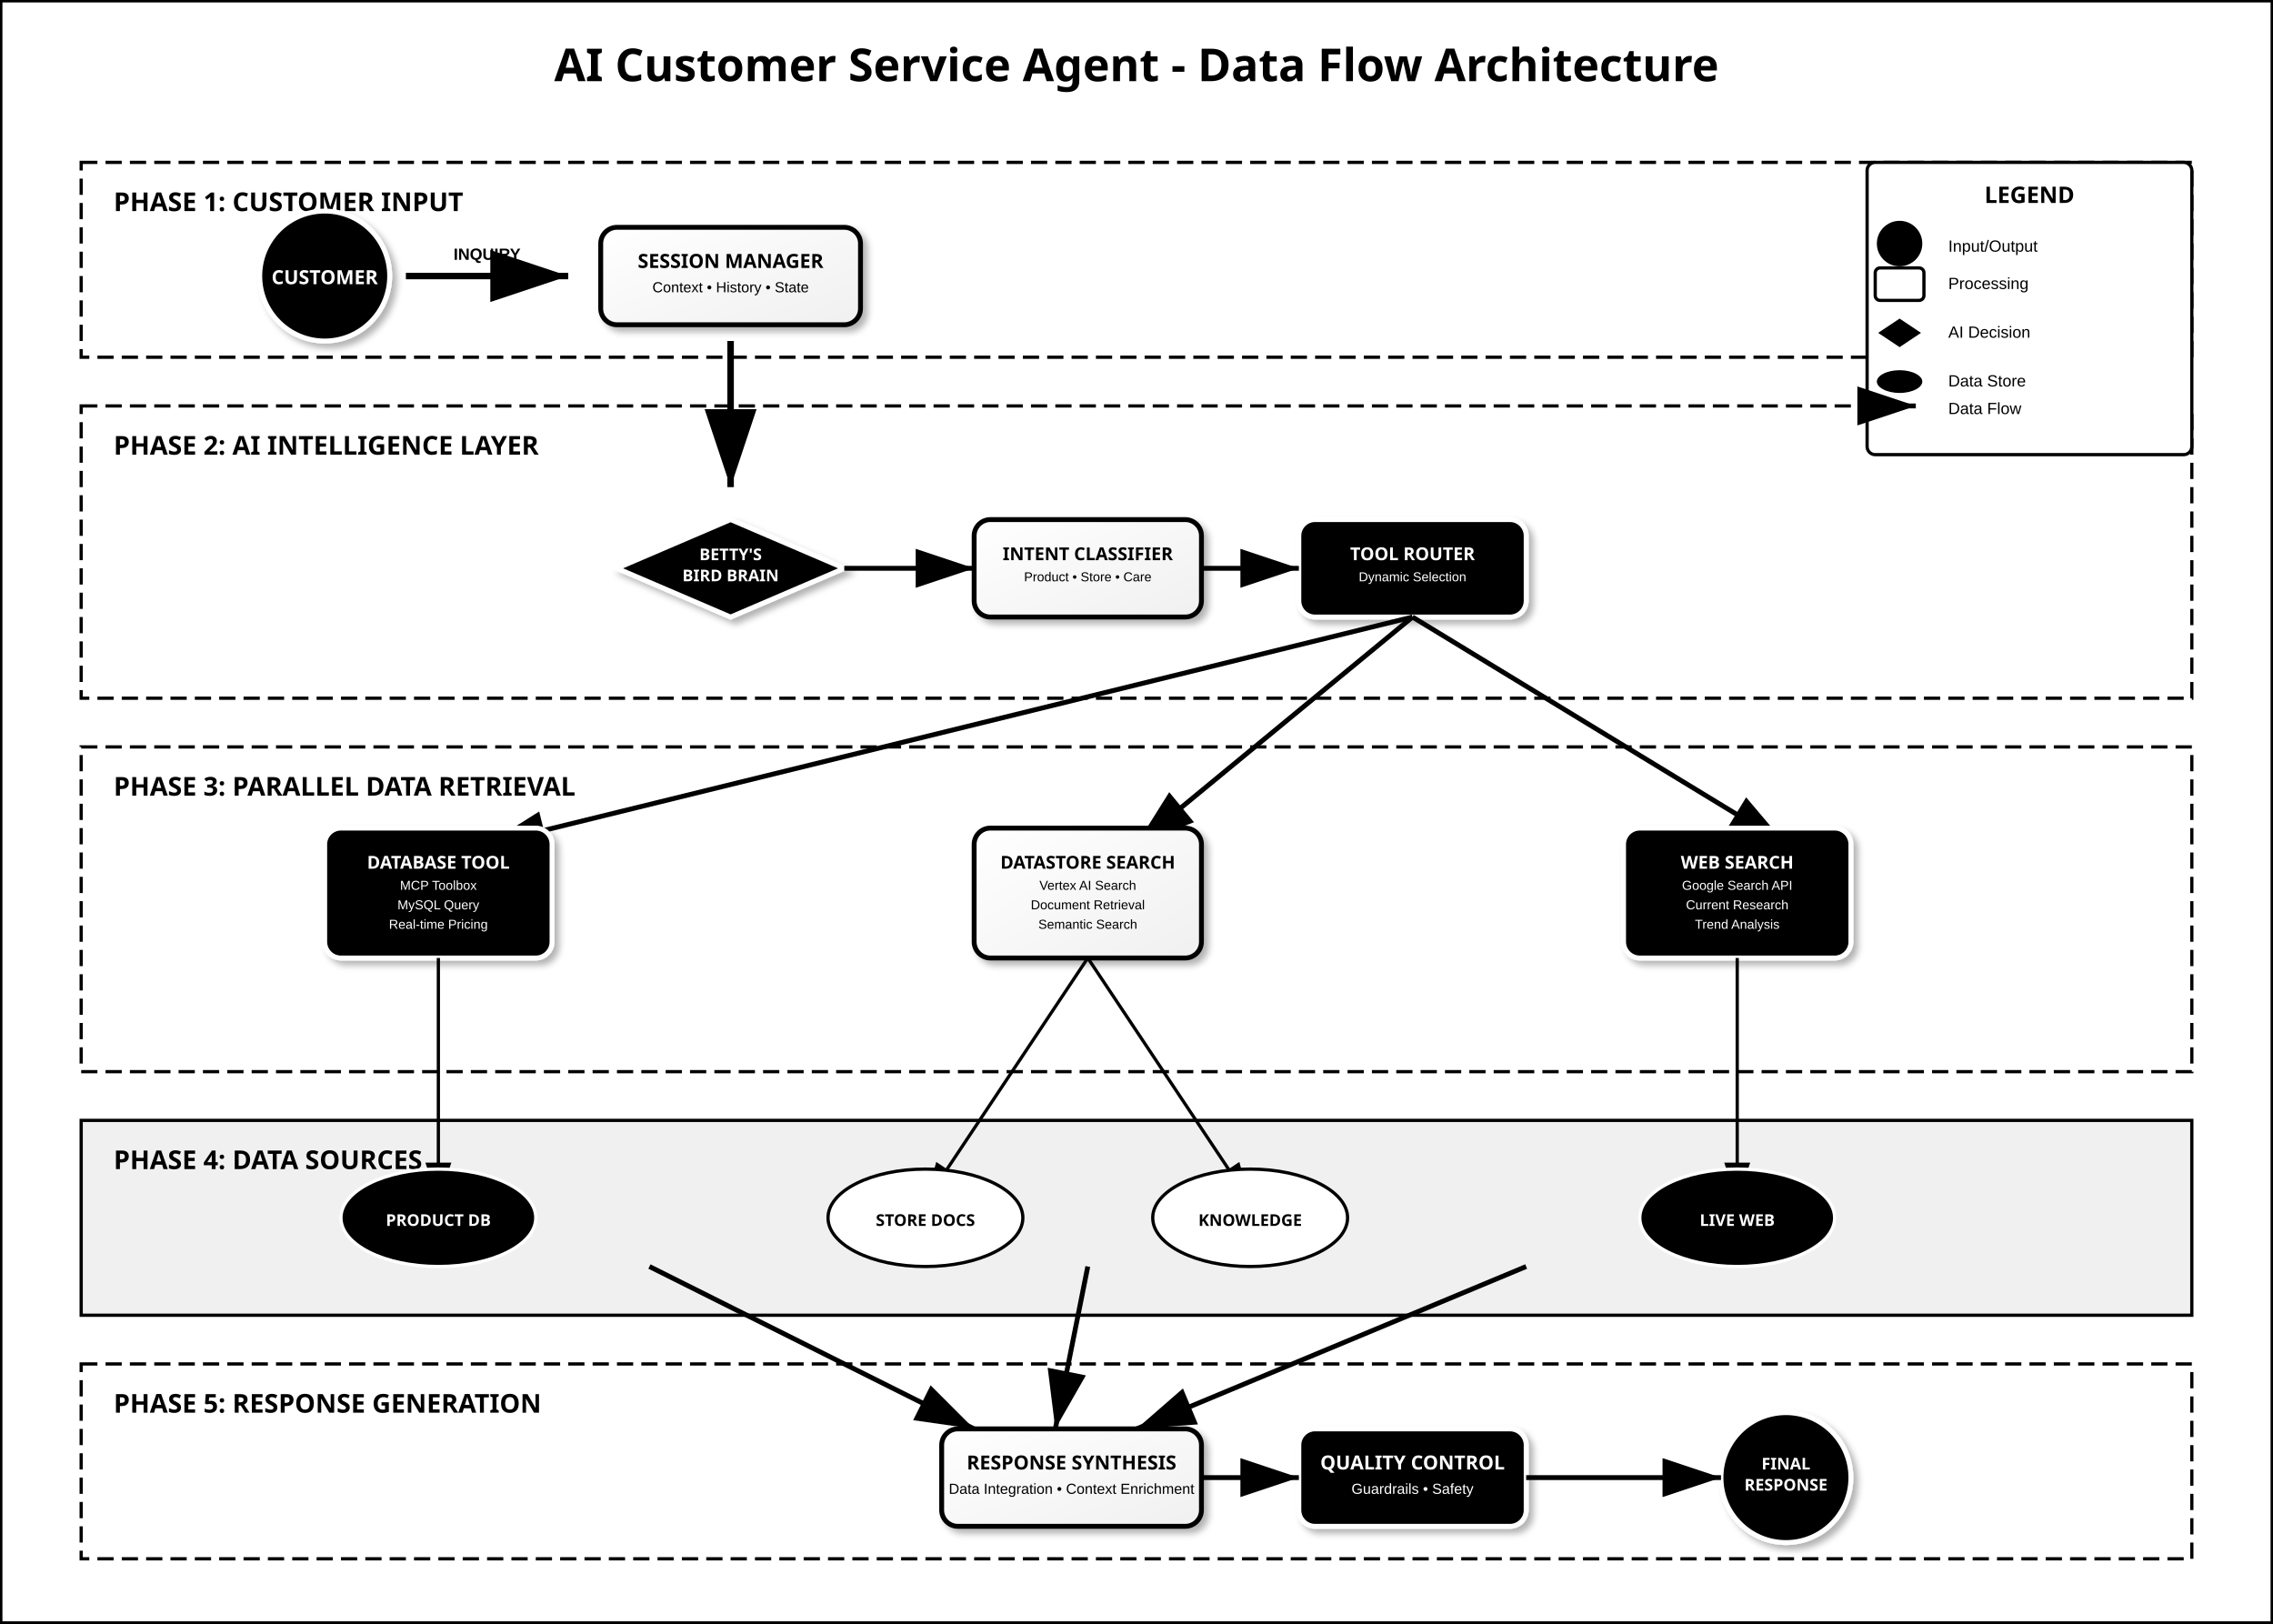
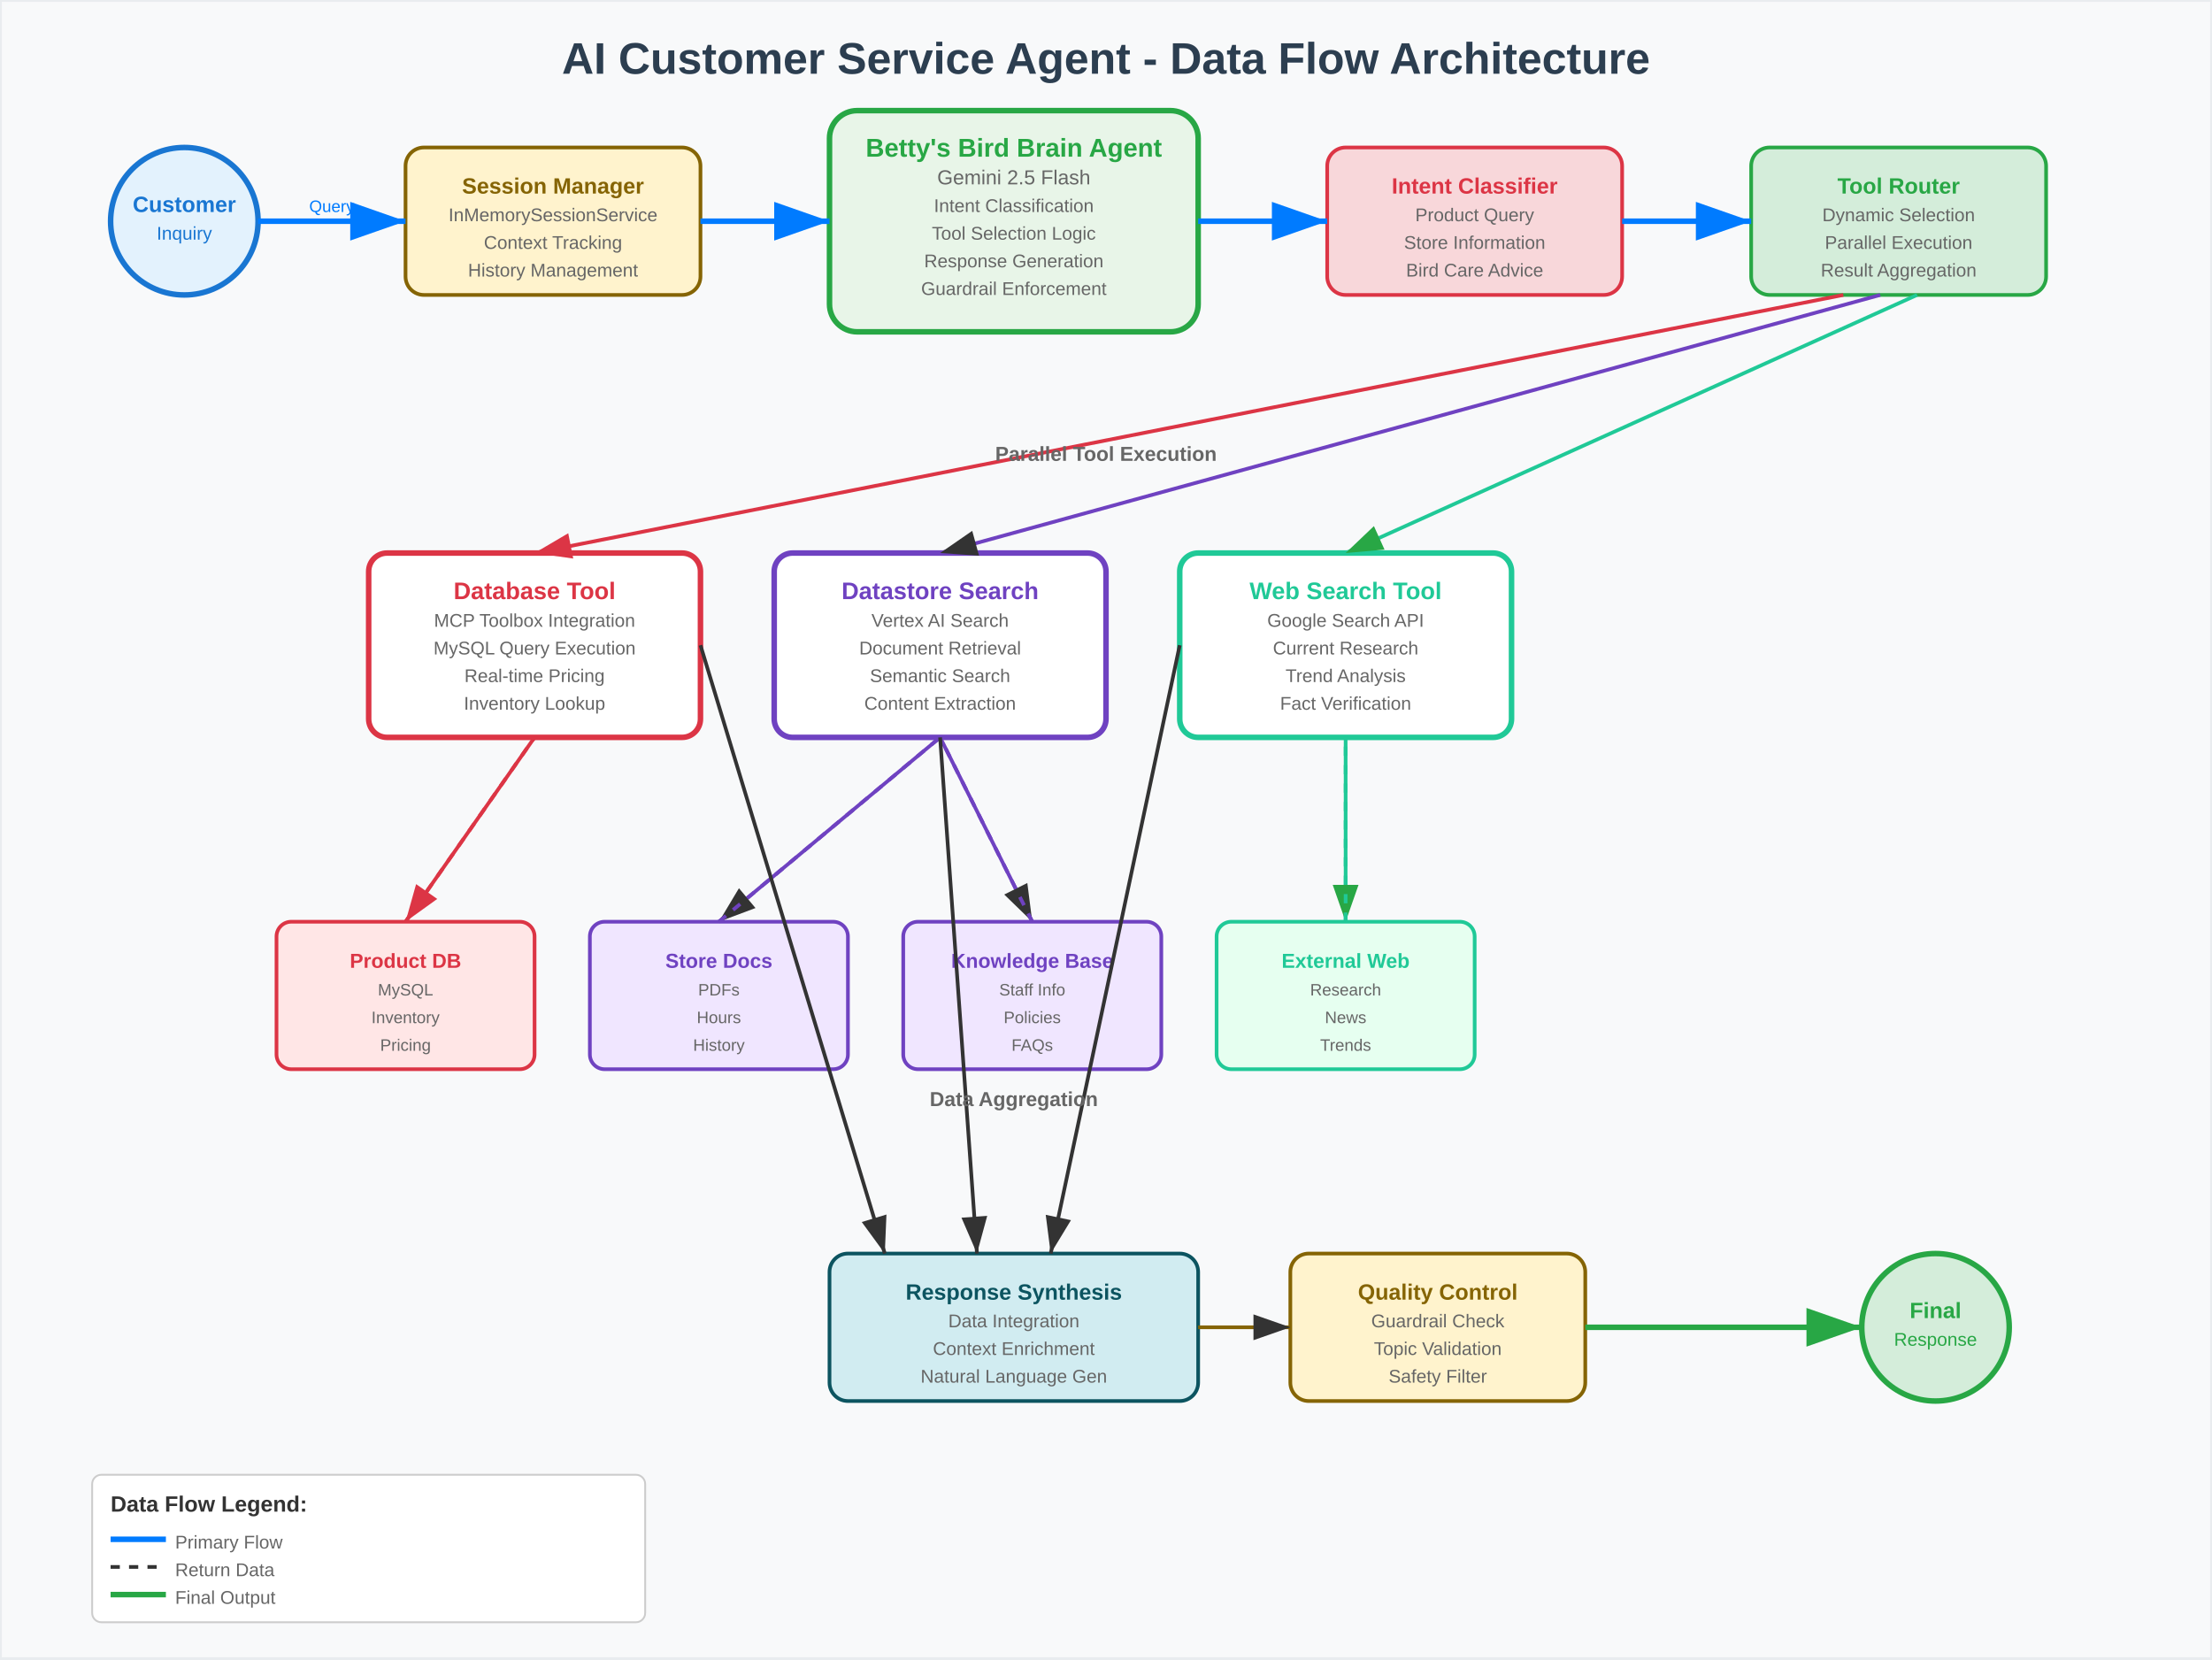
- <svg xmlns="http://www.w3.org/2000/svg" width="1400" height="1000">
+ <svg xmlns="http://www.w3.org/2000/svg" width="1200" height="900">
  <defs>
-     <linearGradient id="blackGrad" x1="0%" y1="0%" x2="100%" y2="100%">
-       <stop offset="0%" style="stop-color:#000;stop-opacity:1" />
-       <stop offset="100%" style="stop-color:#333;stop-opacity:1" />
+     <linearGradient id="flowGrad" x1="0%" y1="0%" x2="100%" y2="0%">
+       <stop offset="0%" style="stop-color:#667eea;stop-opacity:1" />
+       <stop offset="100%" style="stop-color:#764ba2;stop-opacity:1" />
    </linearGradient>
-     <linearGradient id="whiteGrad" x1="0%" y1="0%" x2="100%" y2="100%">
-       <stop offset="0%" style="stop-color:#fff;stop-opacity:1" />
-       <stop offset="100%" style="stop-color:#f0f0f0;stop-opacity:1" />
-     </linearGradient>
-     <filter id="shadow" x="-50%" y="-50%" width="200%" height="200%">
-       <feDropShadow dx="3" dy="3" stdDeviation="2" flood-color="#000" flood-opacity="0.3" />
-     </filter>
+     <marker id="arrowhead" markerWidth="10" markerHeight="7" refX="10" refY="3.5" orient="auto">
+       <polygon points="0 0, 10 3.5, 0 7" fill="#333" />
+     </marker>
+     <marker id="arrowheadBlue" markerWidth="10" markerHeight="7" refX="10" refY="3.5" orient="auto">
+       <polygon points="0 0, 10 3.5, 0 7" fill="#007bff" />
+     </marker>
+     <marker id="arrowheadGreen" markerWidth="10" markerHeight="7" refX="10" refY="3.5" orient="auto">
+       <polygon points="0 0, 10 3.5, 0 7" fill="#28a745" />
+     </marker>
+     <marker id="arrowheadRed" markerWidth="10" markerHeight="7" refX="10" refY="3.5" orient="auto">
+       <polygon points="0 0, 10 3.5, 0 7" fill="#dc3545" />
+     </marker>
  </defs>
-   <rect width="1400" height="1000" fill="#fff" stroke="#000" stroke-width="3" />
-   <text x="700" y="50" text-anchor="middle" font-family="Arial Black, sans-serif" font-size="28" font-weight="bold" fill="#000">
+   <rect width="1200" height="900" fill="#f8f9fa" stroke="#e9ecef" stroke-width="2" />
+   <text x="600" y="40" text-anchor="middle" font-family="Arial, sans-serif" font-size="24" font-weight="bold" fill="#2c3e50">
    AI Customer Service Agent - Data Flow Architecture
  </text>
-   <g id="phase1">
-     <rect x="50" y="100" width="1300" height="120" fill="none" stroke="#000" stroke-width="2" stroke-dasharray="10,5" />
-     <text x="70" y="130" font-family="Arial Black, sans-serif" font-size="16" font-weight="bold" fill="#000">PHASE 1: CUSTOMER INPUT</text>
-     <circle cx="200" cy="170" r="40" fill="#000" stroke="#fff" stroke-width="3" filter="url(#shadow)" />
-     <text x="200" y="175" text-anchor="middle" font-family="Arial Black, sans-serif" font-size="12" font-weight="bold" fill="#fff">CUSTOMER</text>
-     <path d="M 250 170 L 350 170" stroke="#000" stroke-width="4" marker-end="url(#blackArrow)" fill="none" />
-     <text x="300" y="160" text-anchor="middle" font-family="Arial, sans-serif" font-size="10" font-weight="bold" fill="#000">INQUIRY</text>
-     <rect x="370" y="140" width="160" height="60" fill="url(#whiteGrad)" stroke="#000" stroke-width="3" rx="10" filter="url(#shadow)" />
-     <text x="450" y="165" text-anchor="middle" font-family="Arial Black, sans-serif" font-size="12" font-weight="bold" fill="#000">SESSION MANAGER</text>
-     <text x="450" y="180" text-anchor="middle" font-family="Arial, sans-serif" font-size="9" fill="#000">Context • History • State</text>
+   <g id="customerStart">
+     <circle cx="100" cy="120" r="40" fill="#e3f2fd" stroke="#1976d2" stroke-width="3" />
+     <text x="100" y="115" text-anchor="middle" font-family="Arial, sans-serif" font-size="12" font-weight="bold" fill="#1976d2">Customer</text>
+     <text x="100" y="130" text-anchor="middle" font-family="Arial, sans-serif" font-size="10" fill="#1976d2">Inquiry</text>
  </g>
-   <g id="phase2">
-     <rect x="50" y="250" width="1300" height="180" fill="none" stroke="#000" stroke-width="2" stroke-dasharray="10,5" />
-     <text x="70" y="280" font-family="Arial Black, sans-serif" font-size="16" font-weight="bold" fill="#000">PHASE 2: AI INTELLIGENCE LAYER</text>
-     <path d="M 450 210 L 450 300" stroke="#000" stroke-width="4" marker-end="url(#blackArrow)" fill="none" />
-     <polygon points="450,320 520,350 450,380 380,350" fill="#000" stroke="#fff" stroke-width="3" filter="url(#shadow)" />
-     <text x="450" y="345" text-anchor="middle" font-family="Arial Black, sans-serif" font-size="10" font-weight="bold" fill="#fff">BETTY'S</text>
-     <text x="450" y="358" text-anchor="middle" font-family="Arial Black, sans-serif" font-size="10" font-weight="bold" fill="#fff">BIRD BRAIN</text>
-     <rect x="600" y="320" width="140" height="60" fill="url(#whiteGrad)" stroke="#000" stroke-width="3" rx="10" filter="url(#shadow)" />
-     <text x="670" y="345" text-anchor="middle" font-family="Arial Black, sans-serif" font-size="11" font-weight="bold" fill="#000">INTENT CLASSIFIER</text>
-     <text x="670" y="358" text-anchor="middle" font-family="Arial, sans-serif" font-size="8" fill="#000">Product • Store • Care</text>
-     <rect x="800" y="320" width="140" height="60" fill="#000" stroke="#fff" stroke-width="3" rx="10" filter="url(#shadow)" />
-     <text x="870" y="345" text-anchor="middle" font-family="Arial Black, sans-serif" font-size="11" font-weight="bold" fill="#fff">TOOL ROUTER</text>
-     <text x="870" y="358" text-anchor="middle" font-family="Arial, sans-serif" font-size="8" fill="#fff">Dynamic Selection</text>
-     <path d="M 520 350 L 600 350" stroke="#000" stroke-width="3" marker-end="url(#blackArrow)" fill="none" />
-     <path d="M 740 350 L 800 350" stroke="#000" stroke-width="3" marker-end="url(#blackArrow)" fill="none" />
+   <g id="sessionMgr">
+     <rect x="220" y="80" width="160" height="80" fill="#fff3cd" stroke="#856404" stroke-width="2" rx="10" />
+     <text x="300" y="105" text-anchor="middle" font-family="Arial, sans-serif" font-size="12" font-weight="bold" fill="#856404">Session Manager</text>
+     <text x="300" y="120" text-anchor="middle" font-family="Arial, sans-serif" font-size="10" fill="#666">InMemorySessionService</text>
+     <text x="300" y="135" text-anchor="middle" font-family="Arial, sans-serif" font-size="10" fill="#666">Context Tracking</text>
+     <text x="300" y="150" text-anchor="middle" font-family="Arial, sans-serif" font-size="10" fill="#666">History Management</text>
  </g>
-   <g id="phase3">
-     <rect x="50" y="460" width="1300" height="200" fill="none" stroke="#000" stroke-width="2" stroke-dasharray="10,5" />
-     <text x="70" y="490" font-family="Arial Black, sans-serif" font-size="16" font-weight="bold" fill="#000">PHASE 3: PARALLEL DATA RETRIEVAL</text>
-     <path d="M 870 380 L 300 520" stroke="#000" stroke-width="3" marker-end="url(#blackArrow)" fill="none" />
-     <path d="M 870 380 L 700 520" stroke="#000" stroke-width="3" marker-end="url(#blackArrow)" fill="none" />
-     <path d="M 870 380 L 1100 520" stroke="#000" stroke-width="3" marker-end="url(#blackArrow)" fill="none" />
-     <rect x="200" y="510" width="140" height="80" fill="#000" stroke="#fff" stroke-width="3" rx="10" filter="url(#shadow)" />
-     <text x="270" y="535" text-anchor="middle" font-family="Arial Black, sans-serif" font-size="11" font-weight="bold" fill="#fff">DATABASE TOOL</text>
-     <text x="270" y="548" text-anchor="middle" font-family="Arial, sans-serif" font-size="8" fill="#fff">MCP Toolbox</text>
-     <text x="270" y="560" text-anchor="middle" font-family="Arial, sans-serif" font-size="8" fill="#fff">MySQL Query</text>
-     <text x="270" y="572" text-anchor="middle" font-family="Arial, sans-serif" font-size="8" fill="#fff">Real-time Pricing</text>
-     <rect x="600" y="510" width="140" height="80" fill="url(#whiteGrad)" stroke="#000" stroke-width="3" rx="10" filter="url(#shadow)" />
-     <text x="670" y="535" text-anchor="middle" font-family="Arial Black, sans-serif" font-size="11" font-weight="bold" fill="#000">DATASTORE SEARCH</text>
-     <text x="670" y="548" text-anchor="middle" font-family="Arial, sans-serif" font-size="8" fill="#000">Vertex AI Search</text>
-     <text x="670" y="560" text-anchor="middle" font-family="Arial, sans-serif" font-size="8" fill="#000">Document Retrieval</text>
-     <text x="670" y="572" text-anchor="middle" font-family="Arial, sans-serif" font-size="8" fill="#000">Semantic Search</text>
-     <rect x="1000" y="510" width="140" height="80" fill="#000" stroke="#fff" stroke-width="3" rx="10" filter="url(#shadow)" />
-     <text x="1070" y="535" text-anchor="middle" font-family="Arial Black, sans-serif" font-size="11" font-weight="bold" fill="#fff">WEB SEARCH</text>
-     <text x="1070" y="548" text-anchor="middle" font-family="Arial, sans-serif" font-size="8" fill="#fff">Google Search API</text>
-     <text x="1070" y="560" text-anchor="middle" font-family="Arial, sans-serif" font-size="8" fill="#fff">Current Research</text>
-     <text x="1070" y="572" text-anchor="middle" font-family="Arial, sans-serif" font-size="8" fill="#fff">Trend Analysis</text>
+   <g id="agentCore">
+     <rect x="450" y="60" width="200" height="120" fill="#e8f5e8" stroke="#28a745" stroke-width="3" rx="15" />
+     <text x="550" y="85" text-anchor="middle" font-family="Arial, sans-serif" font-size="14" font-weight="bold" fill="#28a745">Betty's Bird Brain Agent</text>
+     <text x="550" y="100" text-anchor="middle" font-family="Arial, sans-serif" font-size="11" fill="#666">Gemini 2.5 Flash</text>
+     <text x="550" y="115" text-anchor="middle" font-family="Arial, sans-serif" font-size="10" fill="#666">Intent Classification</text>
+     <text x="550" y="130" text-anchor="middle" font-family="Arial, sans-serif" font-size="10" fill="#666">Tool Selection Logic</text>
+     <text x="550" y="145" text-anchor="middle" font-family="Arial, sans-serif" font-size="10" fill="#666">Response Generation</text>
+     <text x="550" y="160" text-anchor="middle" font-family="Arial, sans-serif" font-size="10" fill="#666">Guardrail Enforcement</text>
  </g>
-   <g id="phase4">
-     <rect x="50" y="690" width="1300" height="120" fill="#f0f0f0" stroke="#000" stroke-width="2" />
-     <text x="70" y="720" font-family="Arial Black, sans-serif" font-size="16" font-weight="bold" fill="#000">PHASE 4: DATA SOURCES</text>
-     <path d="M 270 590 L 270 740" stroke="#000" stroke-width="2" marker-end="url(#blackArrow)" fill="none" />
-     <path d="M 670 590 L 570 740" stroke="#000" stroke-width="2" marker-end="url(#blackArrow)" fill="none" />
-     <path d="M 670 590 L 770 740" stroke="#000" stroke-width="2" marker-end="url(#blackArrow)" fill="none" />
-     <path d="M 1070 590 L 1070 740" stroke="#000" stroke-width="2" marker-end="url(#blackArrow)" fill="none" />
-     <ellipse cx="270" cy="750" rx="60" ry="30" fill="#000" stroke="#fff" stroke-width="2" />
-     <text x="270" y="755" text-anchor="middle" font-family="Arial Black, sans-serif" font-size="10" font-weight="bold" fill="#fff">PRODUCT DB</text>
-     <ellipse cx="570" cy="750" rx="60" ry="30" fill="#fff" stroke="#000" stroke-width="2" />
-     <text x="570" y="755" text-anchor="middle" font-family="Arial Black, sans-serif" font-size="10" font-weight="bold" fill="#000">STORE DOCS</text>
-     <ellipse cx="770" cy="750" rx="60" ry="30" fill="#fff" stroke="#000" stroke-width="2" />
-     <text x="770" y="755" text-anchor="middle" font-family="Arial Black, sans-serif" font-size="10" font-weight="bold" fill="#000">KNOWLEDGE</text>
-     <ellipse cx="1070" cy="750" rx="60" ry="30" fill="#000" stroke="#fff" stroke-width="2" />
-     <text x="1070" y="755" text-anchor="middle" font-family="Arial Black, sans-serif" font-size="10" font-weight="bold" fill="#fff">LIVE WEB</text>
+   <g id="intentClass">
+     <rect x="720" y="80" width="160" height="80" fill="#f8d7da" stroke="#dc3545" stroke-width="2" rx="10" />
+     <text x="800" y="105" text-anchor="middle" font-family="Arial, sans-serif" font-size="12" font-weight="bold" fill="#dc3545">Intent Classifier</text>
+     <text x="800" y="120" text-anchor="middle" font-family="Arial, sans-serif" font-size="10" fill="#666">Product Query</text>
+     <text x="800" y="135" text-anchor="middle" font-family="Arial, sans-serif" font-size="10" fill="#666">Store Information</text>
+     <text x="800" y="150" text-anchor="middle" font-family="Arial, sans-serif" font-size="10" fill="#666">Bird Care Advice</text>
  </g>
-   <g id="phase5">
-     <rect x="50" y="840" width="1300" height="120" fill="none" stroke="#000" stroke-width="2" stroke-dasharray="10,5" />
-     <text x="70" y="870" font-family="Arial Black, sans-serif" font-size="16" font-weight="bold" fill="#000">PHASE 5: RESPONSE GENERATION</text>
-     <path d="M 400 780 L 600 880" stroke="#000" stroke-width="3" marker-end="url(#blackArrow)" fill="none" />
-     <path d="M 670 780 L 650 880" stroke="#000" stroke-width="3" marker-end="url(#blackArrow)" fill="none" />
-     <path d="M 940 780 L 700 880" stroke="#000" stroke-width="3" marker-end="url(#blackArrow)" fill="none" />
-     <rect x="580" y="880" width="160" height="60" fill="url(#whiteGrad)" stroke="#000" stroke-width="3" rx="10" filter="url(#shadow)" />
-     <text x="660" y="905" text-anchor="middle" font-family="Arial Black, sans-serif" font-size="12" font-weight="bold" fill="#000">RESPONSE SYNTHESIS</text>
-     <text x="660" y="920" text-anchor="middle" font-family="Arial, sans-serif" font-size="9" fill="#000">Data Integration • Context Enrichment</text>
-     <rect x="800" y="880" width="140" height="60" fill="#000" stroke="#fff" stroke-width="3" rx="10" filter="url(#shadow)" />
-     <text x="870" y="905" text-anchor="middle" font-family="Arial Black, sans-serif" font-size="12" font-weight="bold" fill="#fff">QUALITY CONTROL</text>
-     <text x="870" y="920" text-anchor="middle" font-family="Arial, sans-serif" font-size="9" fill="#fff">Guardrails • Safety</text>
-     <circle cx="1100" cy="910" r="40" fill="#000" stroke="#fff" stroke-width="3" filter="url(#shadow)" />
-     <text x="1100" y="905" text-anchor="middle" font-family="Arial Black, sans-serif" font-size="10" font-weight="bold" fill="#fff">FINAL</text>
-     <text x="1100" y="918" text-anchor="middle" font-family="Arial Black, sans-serif" font-size="10" font-weight="bold" fill="#fff">RESPONSE</text>
-     <path d="M 740 910 L 800 910" stroke="#000" stroke-width="3" marker-end="url(#blackArrow)" fill="none" />
-     <path d="M 940 910 L 1060 910" stroke="#000" stroke-width="3" marker-end="url(#blackArrow)" fill="none" />
+   <g id="toolRouter">
+     <rect x="950" y="80" width="160" height="80" fill="#d4edda" stroke="#28a745" stroke-width="2" rx="10" />
+     <text x="1030" y="105" text-anchor="middle" font-family="Arial, sans-serif" font-size="12" font-weight="bold" fill="#28a745">Tool Router</text>
+     <text x="1030" y="120" text-anchor="middle" font-family="Arial, sans-serif" font-size="10" fill="#666">Dynamic Selection</text>
+     <text x="1030" y="135" text-anchor="middle" font-family="Arial, sans-serif" font-size="10" fill="#666">Parallel Execution</text>
+     <text x="1030" y="150" text-anchor="middle" font-family="Arial, sans-serif" font-size="10" fill="#666">Result Aggregation</text>
  </g>
-   <defs>
-     <marker id="blackArrow" markerWidth="12" markerHeight="8" refX="12" refY="4" orient="auto" markerUnits="strokeWidth">
-       <polygon points="0 0, 12 4, 0 8" fill="#000" />
-     </marker>
-   </defs>
+   <g id="dbTool">
+     <rect x="200" y="300" width="180" height="100" fill="#fff" stroke="#dc3545" stroke-width="3" rx="10" />
+     <text x="290" y="325" text-anchor="middle" font-family="Arial, sans-serif" font-size="13" font-weight="bold" fill="#dc3545">Database Tool</text>
+     <text x="290" y="340" text-anchor="middle" font-family="Arial, sans-serif" font-size="10" fill="#666">MCP Toolbox Integration</text>
+     <text x="290" y="355" text-anchor="middle" font-family="Arial, sans-serif" font-size="10" fill="#666">MySQL Query Execution</text>
+     <text x="290" y="370" text-anchor="middle" font-family="Arial, sans-serif" font-size="10" fill="#666">Real-time Pricing</text>
+     <text x="290" y="385" text-anchor="middle" font-family="Arial, sans-serif" font-size="10" fill="#666">Inventory Lookup</text>
+   </g>
+   <g id="datastoreTool">
+     <rect x="420" y="300" width="180" height="100" fill="#fff" stroke="#6f42c1" stroke-width="3" rx="10" />
+     <text x="510" y="325" text-anchor="middle" font-family="Arial, sans-serif" font-size="13" font-weight="bold" fill="#6f42c1">Datastore Search</text>
+     <text x="510" y="340" text-anchor="middle" font-family="Arial, sans-serif" font-size="10" fill="#666">Vertex AI Search</text>
+     <text x="510" y="355" text-anchor="middle" font-family="Arial, sans-serif" font-size="10" fill="#666">Document Retrieval</text>
+     <text x="510" y="370" text-anchor="middle" font-family="Arial, sans-serif" font-size="10" fill="#666">Semantic Search</text>
+     <text x="510" y="385" text-anchor="middle" font-family="Arial, sans-serif" font-size="10" fill="#666">Content Extraction</text>
+   </g>
+   <g id="webTool">
+     <rect x="640" y="300" width="180" height="100" fill="#fff" stroke="#20c997" stroke-width="3" rx="10" />
+     <text x="730" y="325" text-anchor="middle" font-family="Arial, sans-serif" font-size="13" font-weight="bold" fill="#20c997">Web Search Tool</text>
+     <text x="730" y="340" text-anchor="middle" font-family="Arial, sans-serif" font-size="10" fill="#666">Google Search API</text>
+     <text x="730" y="355" text-anchor="middle" font-family="Arial, sans-serif" font-size="10" fill="#666">Current Research</text>
+     <text x="730" y="370" text-anchor="middle" font-family="Arial, sans-serif" font-size="10" fill="#666">Trend Analysis</text>
+     <text x="730" y="385" text-anchor="middle" font-family="Arial, sans-serif" font-size="10" fill="#666">Fact Verification</text>
+   </g>
+   <g id="dataSources">
+     <rect x="150" y="500" width="140" height="80" fill="#ffe6e6" stroke="#dc3545" stroke-width="2" rx="8" />
+     <text x="220" y="525" text-anchor="middle" font-family="Arial, sans-serif" font-size="11" font-weight="bold" fill="#dc3545">Product DB</text>
+     <text x="220" y="540" text-anchor="middle" font-family="Arial, sans-serif" font-size="9" fill="#666">MySQL</text>
+     <text x="220" y="555" text-anchor="middle" font-family="Arial, sans-serif" font-size="9" fill="#666">Inventory</text>
+     <text x="220" y="570" text-anchor="middle" font-family="Arial, sans-serif" font-size="9" fill="#666">Pricing</text>
+     <rect x="320" y="500" width="140" height="80" fill="#f0e6ff" stroke="#6f42c1" stroke-width="2" rx="8" />
+     <text x="390" y="525" text-anchor="middle" font-family="Arial, sans-serif" font-size="11" font-weight="bold" fill="#6f42c1">Store Docs</text>
+     <text x="390" y="540" text-anchor="middle" font-family="Arial, sans-serif" font-size="9" fill="#666">PDFs</text>
+     <text x="390" y="555" text-anchor="middle" font-family="Arial, sans-serif" font-size="9" fill="#666">Hours</text>
+     <text x="390" y="570" text-anchor="middle" font-family="Arial, sans-serif" font-size="9" fill="#666">History</text>
+     <rect x="490" y="500" width="140" height="80" fill="#f0e6ff" stroke="#6f42c1" stroke-width="2" rx="8" />
+     <text x="560" y="525" text-anchor="middle" font-family="Arial, sans-serif" font-size="11" font-weight="bold" fill="#6f42c1">Knowledge Base</text>
+     <text x="560" y="540" text-anchor="middle" font-family="Arial, sans-serif" font-size="9" fill="#666">Staff Info</text>
+     <text x="560" y="555" text-anchor="middle" font-family="Arial, sans-serif" font-size="9" fill="#666">Policies</text>
+     <text x="560" y="570" text-anchor="middle" font-family="Arial, sans-serif" font-size="9" fill="#666">FAQs</text>
+     <rect x="660" y="500" width="140" height="80" fill="#e6fff0" stroke="#20c997" stroke-width="2" rx="8" />
+     <text x="730" y="525" text-anchor="middle" font-family="Arial, sans-serif" font-size="11" font-weight="bold" fill="#20c997">External Web</text>
+     <text x="730" y="540" text-anchor="middle" font-family="Arial, sans-serif" font-size="9" fill="#666">Research</text>
+     <text x="730" y="555" text-anchor="middle" font-family="Arial, sans-serif" font-size="9" fill="#666">News</text>
+     <text x="730" y="570" text-anchor="middle" font-family="Arial, sans-serif" font-size="9" fill="#666">Trends</text>
+   </g>
+   <g id="responseSynth">
+     <rect x="450" y="680" width="200" height="80" fill="#d1ecf1" stroke="#0c5460" stroke-width="2" rx="10" />
+     <text x="550" y="705" text-anchor="middle" font-family="Arial, sans-serif" font-size="12" font-weight="bold" fill="#0c5460">Response Synthesis</text>
+     <text x="550" y="720" text-anchor="middle" font-family="Arial, sans-serif" font-size="10" fill="#666">Data Integration</text>
+     <text x="550" y="735" text-anchor="middle" font-family="Arial, sans-serif" font-size="10" fill="#666">Context Enrichment</text>
+     <text x="550" y="750" text-anchor="middle" font-family="Arial, sans-serif" font-size="10" fill="#666">Natural Language Gen</text>
+   </g>
+   <g id="qualityControl">
+     <rect x="700" y="680" width="160" height="80" fill="#fff3cd" stroke="#856404" stroke-width="2" rx="10" />
+     <text x="780" y="705" text-anchor="middle" font-family="Arial, sans-serif" font-size="12" font-weight="bold" fill="#856404">Quality Control</text>
+     <text x="780" y="720" text-anchor="middle" font-family="Arial, sans-serif" font-size="10" fill="#666">Guardrail Check</text>
+     <text x="780" y="735" text-anchor="middle" font-family="Arial, sans-serif" font-size="10" fill="#666">Topic Validation</text>
+     <text x="780" y="750" text-anchor="middle" font-family="Arial, sans-serif" font-size="10" fill="#666">Safety Filter</text>
+   </g>
+   <g id="finalResponse">
+     <circle cx="1050" cy="720" r="40" fill="#d4edda" stroke="#28a745" stroke-width="3" />
+     <text x="1050" y="715" text-anchor="middle" font-family="Arial, sans-serif" font-size="12" font-weight="bold" fill="#28a745">Final</text>
+     <text x="1050" y="730" text-anchor="middle" font-family="Arial, sans-serif" font-size="10" fill="#28a745">Response</text>
+   </g>
+   <line x1="140" y1="120" x2="220" y2="120" stroke="#007bff" stroke-width="3" marker-end="url(#arrowheadBlue)" />
+   <text x="180" y="115" text-anchor="middle" font-family="Arial, sans-serif" font-size="9" fill="#007bff">Query</text>
+   <line x1="380" y1="120" x2="450" y2="120" stroke="#007bff" stroke-width="3" marker-end="url(#arrowheadBlue)" />
+   <line x1="650" y1="120" x2="720" y2="120" stroke="#007bff" stroke-width="3" marker-end="url(#arrowheadBlue)" />
+   <line x1="880" y1="120" x2="950" y2="120" stroke="#007bff" stroke-width="3" marker-end="url(#arrowheadBlue)" />
+   <line x1="1000" y1="160" x2="290" y2="300" stroke="#dc3545" stroke-width="2" marker-end="url(#arrowheadRed)" />
+   <line x1="1020" y1="160" x2="510" y2="300" stroke="#6f42c1" stroke-width="2" marker-end="url(#arrowhead)" />
+   <line x1="1040" y1="160" x2="730" y2="300" stroke="#20c997" stroke-width="2" marker-end="url(#arrowheadGreen)" />
+   <line x1="290" y1="400" x2="220" y2="500" stroke="#dc3545" stroke-width="2" marker-end="url(#arrowheadRed)" />
+   <line x1="510" y1="400" x2="390" y2="500" stroke="#6f42c1" stroke-width="2" marker-end="url(#arrowhead)" />
+   <line x1="510" y1="400" x2="560" y2="500" stroke="#6f42c1" stroke-width="2" marker-end="url(#arrowhead)" />
+   <line x1="730" y1="400" x2="730" y2="500" stroke="#20c997" stroke-width="2" marker-end="url(#arrowheadGreen)" />
+   <line x1="220" y1="500" x2="290" y2="400" stroke="#dc3545" stroke-width="2" stroke-dasharray="5,5" />
+   <line x1="390" y1="500" x2="510" y2="400" stroke="#6f42c1" stroke-width="2" stroke-dasharray="5,5" />
+   <line x1="560" y1="500" x2="510" y2="400" stroke="#6f42c1" stroke-width="2" stroke-dasharray="5,5" />
+   <line x1="730" y1="500" x2="730" y2="400" stroke="#20c997" stroke-width="2" stroke-dasharray="5,5" />
+   <line x1="380" y1="350" x2="480" y2="680" stroke="#333" stroke-width="2" marker-end="url(#arrowhead)" />
+   <line x1="510" y1="400" x2="530" y2="680" stroke="#333" stroke-width="2" marker-end="url(#arrowhead)" />
+   <line x1="640" y1="350" x2="570" y2="680" stroke="#333" stroke-width="2" marker-end="url(#arrowhead)" />
+   <line x1="650" y1="720" x2="700" y2="720" stroke="#856404" stroke-width="2" marker-end="url(#arrowhead)" />
+   <line x1="860" y1="720" x2="1010" y2="720" stroke="#28a745" stroke-width="3" marker-end="url(#arrowheadGreen)" />
+   <text x="600" y="250" text-anchor="middle" font-family="Arial, sans-serif" font-size="11" font-weight="bold" fill="#666">Parallel Tool Execution</text>
+   <text x="550" y="600" text-anchor="middle" font-family="Arial, sans-serif" font-size="11" font-weight="bold" fill="#666">Data Aggregation</text>
  <g id="legend">
-     <rect x="1150" y="100" width="200" height="180" fill="#fff" stroke="#000" stroke-width="2" rx="5" />
-     <text x="1250" y="125" text-anchor="middle" font-family="Arial Black, sans-serif" font-size="14" font-weight="bold" fill="#000">LEGEND</text>
-     <circle cx="1170" cy="150" r="15" fill="#000" stroke="#fff" stroke-width="2" />
-     <text x="1200" y="155" font-family="Arial, sans-serif" font-size="10" fill="#000">Input/Output</text>
-     <rect x="1155" y="165" width="30" height="20" fill="#fff" stroke="#000" stroke-width="2" rx="3" />
-     <text x="1200" y="178" font-family="Arial, sans-serif" font-size="10" fill="#000">Processing</text>
-     <polygon points="1170,195 1185,205 1170,215 1155,205" fill="#000" stroke="#fff" stroke-width="2" />
-     <text x="1200" y="208" font-family="Arial, sans-serif" font-size="10" fill="#000">AI Decision</text>
-     <ellipse cx="1170" cy="235" rx="15" ry="8" fill="#000" stroke="#fff" stroke-width="2" />
-     <text x="1200" y="238" font-family="Arial, sans-serif" font-size="10" fill="#000">Data Store</text>
-     <path d="M 1160 250 L 1180 250" stroke="#000" stroke-width="3" marker-end="url(#blackArrow)" fill="none" />
-     <text x="1200" y="255" font-family="Arial, sans-serif" font-size="10" fill="#000">Data Flow</text>
+     <rect x="50" y="800" width="300" height="80" fill="#fff" stroke="#ccc" stroke-width="1" rx="5" />
+     <text x="60" y="820" font-family="Arial, sans-serif" font-size="12" font-weight="bold" fill="#333">Data Flow Legend:</text>
+     <line x1="60" y1="835" x2="90" y2="835" stroke="#007bff" stroke-width="3" />
+     <text x="95" y="840" font-family="Arial, sans-serif" font-size="10" fill="#666">Primary Flow</text>
+     <line x1="60" y1="850" x2="90" y2="850" stroke="#333" stroke-width="2" stroke-dasharray="5,5" />
+     <text x="95" y="855" font-family="Arial, sans-serif" font-size="10" fill="#666">Return Data</text>
+     <line x1="60" y1="865" x2="90" y2="865" stroke="#28a745" stroke-width="3" />
+     <text x="95" y="870" font-family="Arial, sans-serif" font-size="10" fill="#666">Final Output</text>
  </g>
</svg>
